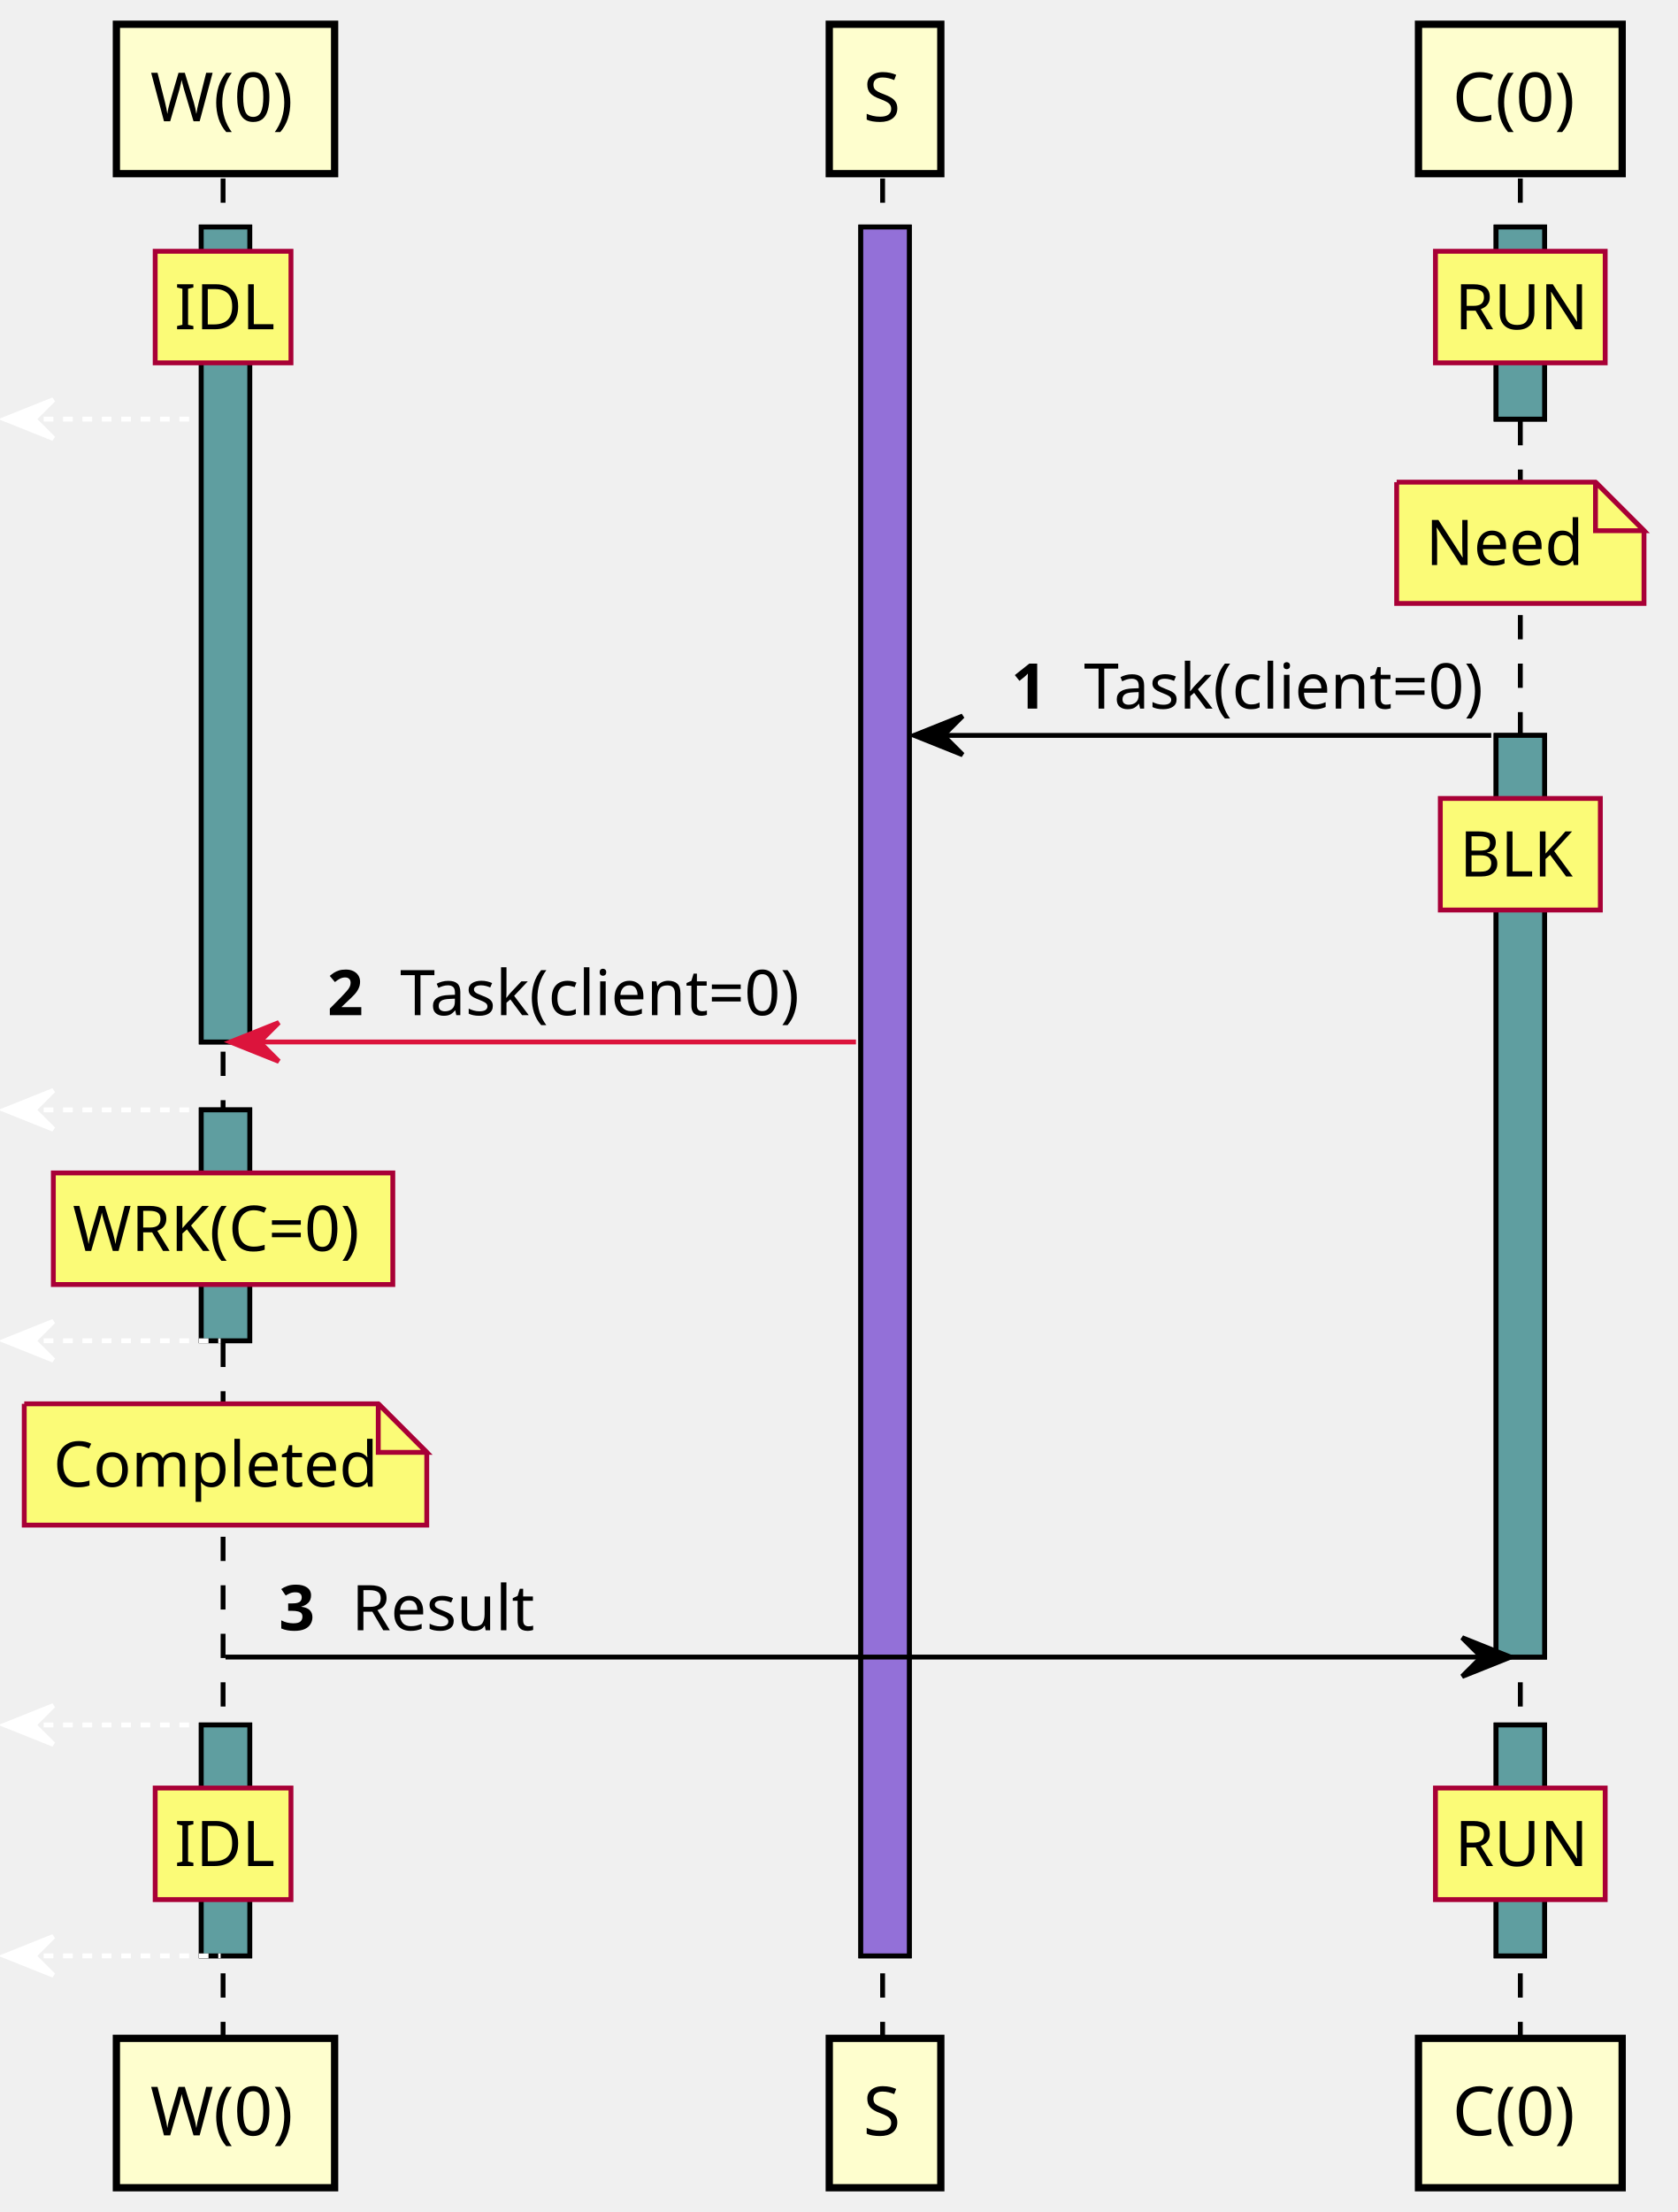
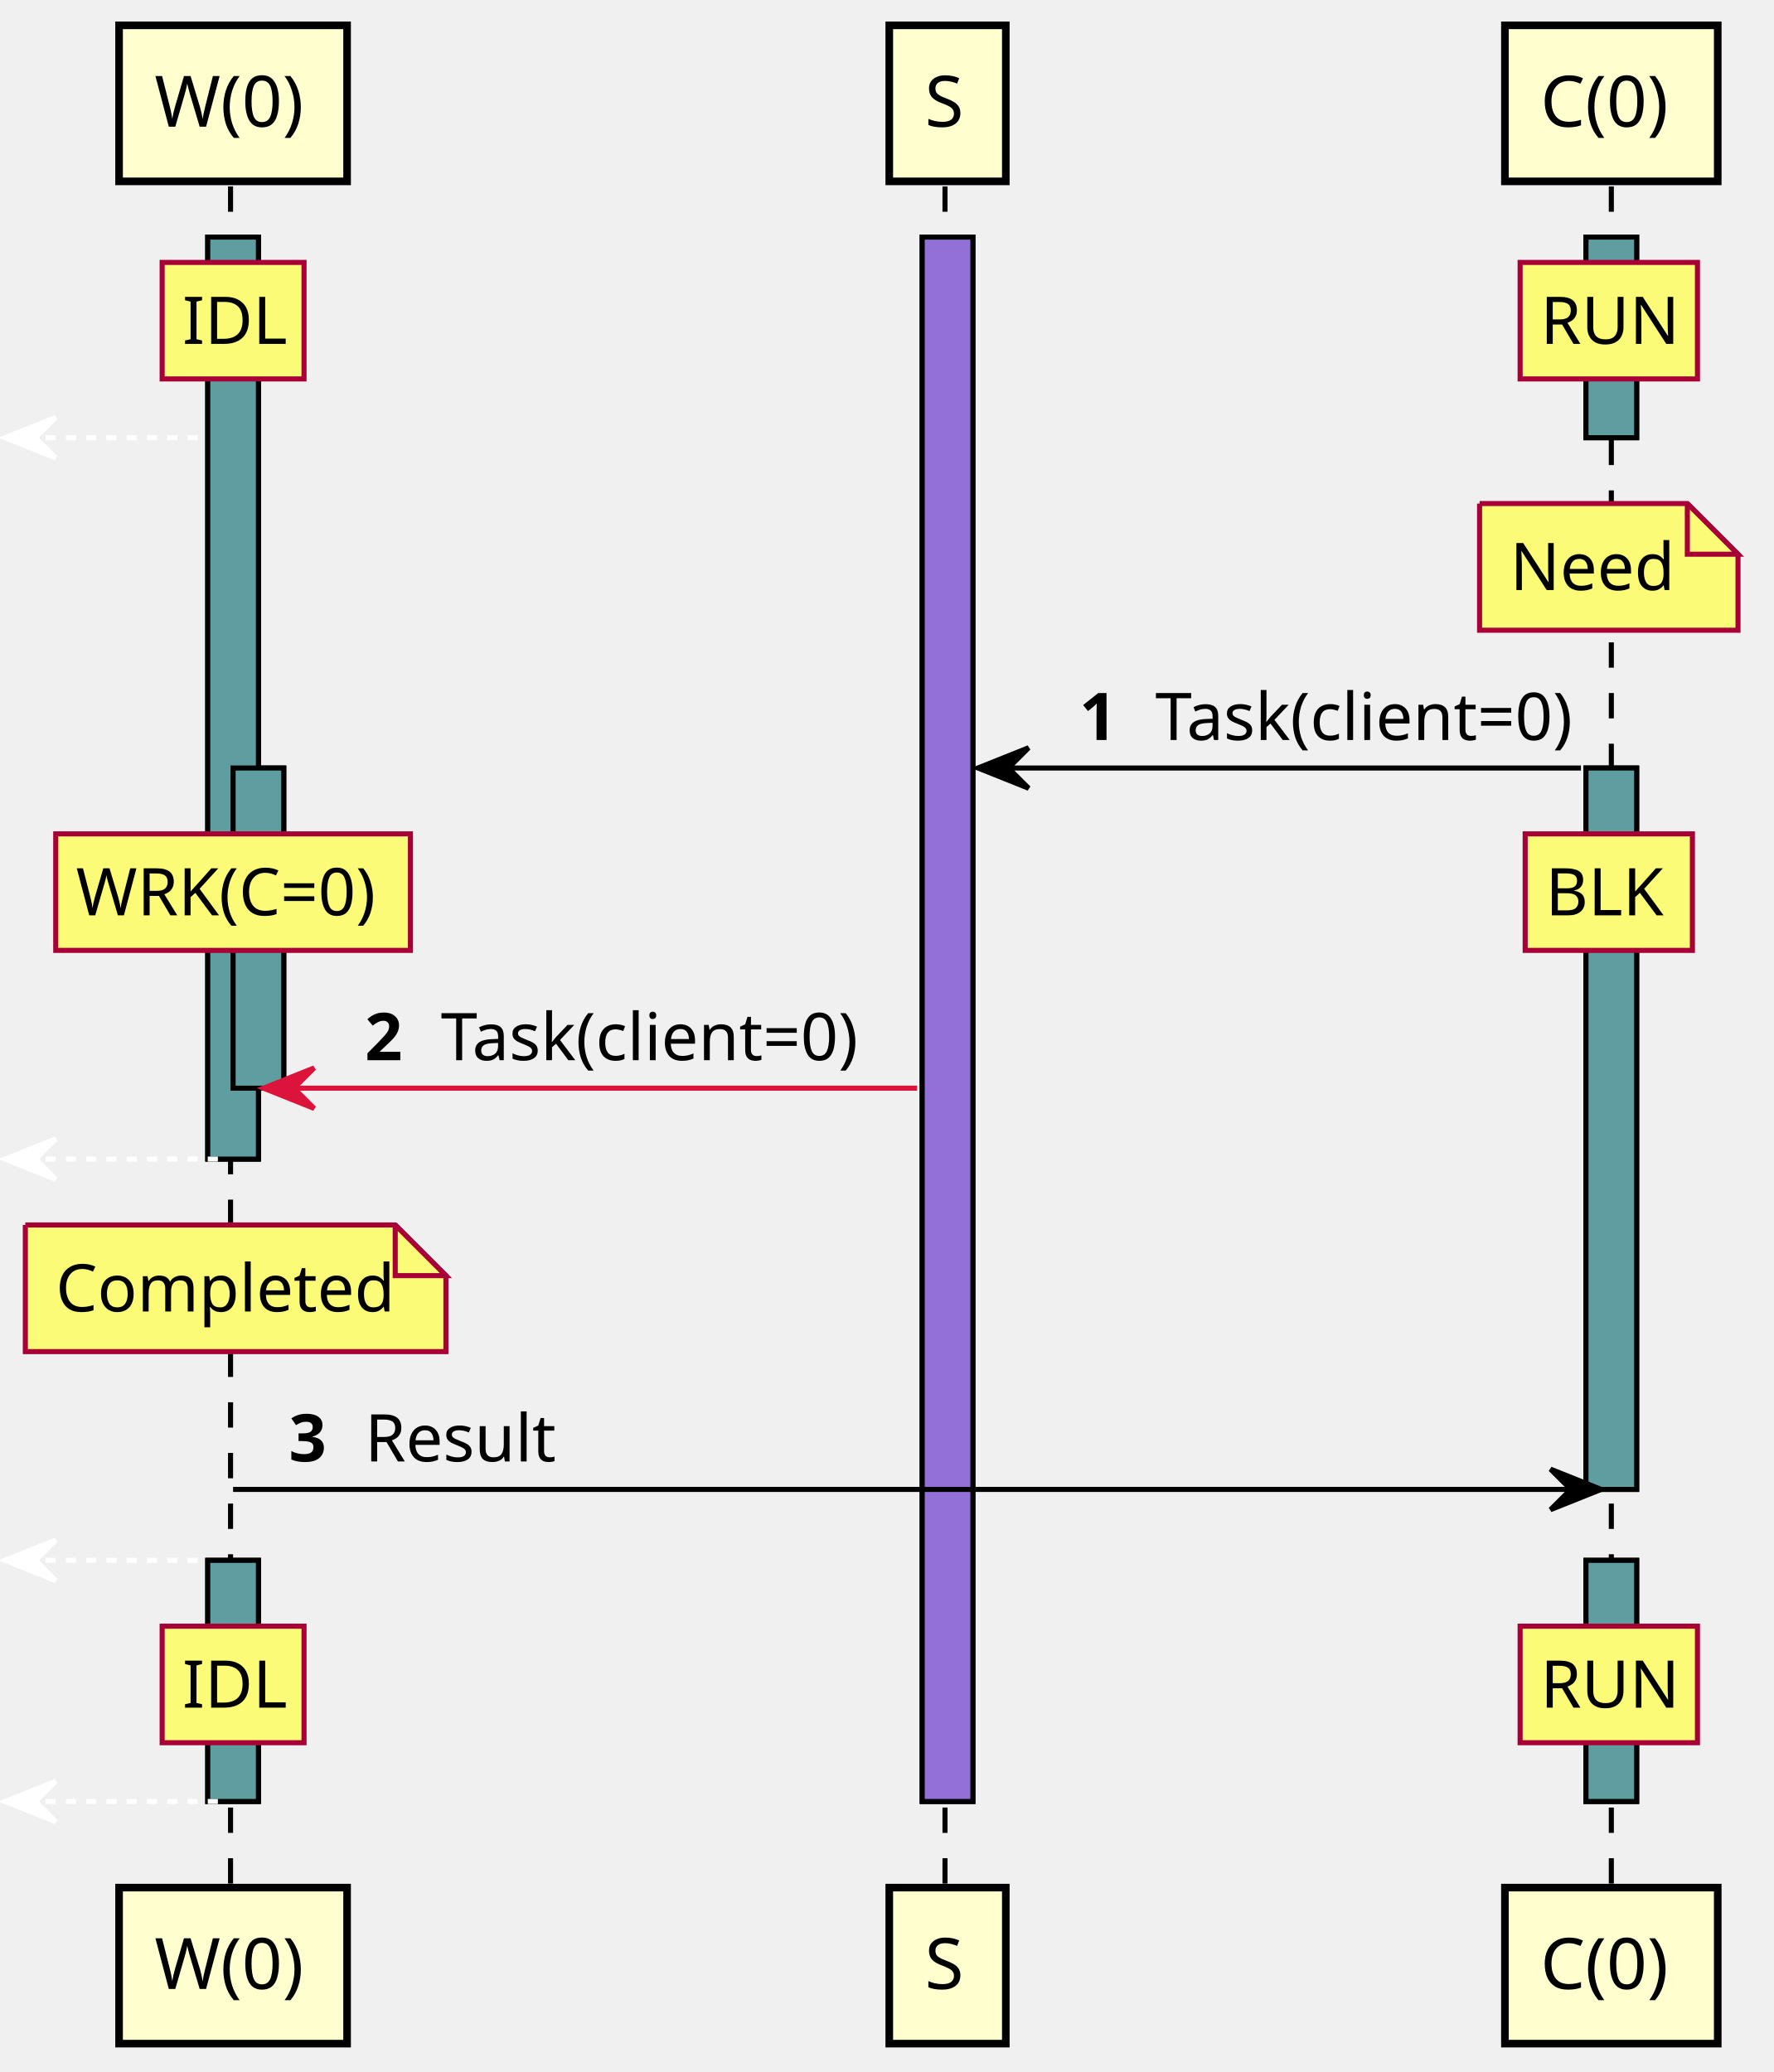
- <svg xmlns="http://www.w3.org/2000/svg" contentScriptType="application/ecmascript" contentStyleType="text/css" height="456px" preserveAspectRatio="none" style="width:346px;height:456px;" version="1.1" viewBox="0 0 346 456" width="346px" zoomAndPan="magnify">
+ <svg xmlns="http://www.w3.org/2000/svg" contentScriptType="application/ecmascript" contentStyleType="text/css" height="409px" preserveAspectRatio="none" style="width:350px;height:409px;" version="1.1" viewBox="0 0 350 409" width="350px" zoomAndPan="magnify">
  <defs />
  <g>
-     <rect fill="#5F9EA0" height="168" style="stroke:#000000;stroke-width:1.0;" width="10" x="41.5" y="46.8" />
-     <rect fill="#5F9EA0" height="47.6" style="stroke:#000000;stroke-width:1.0;" width="10" x="41.5" y="228.8" />
-     <rect fill="#5F9EA0" height="47.6" style="stroke:#000000;stroke-width:1.0;" width="10" x="41.5" y="355.6" />
-     <rect fill="#9370D8" height="356.4" style="stroke:#000000;stroke-width:1.0;" width="10" x="177.5" y="46.8" />
-     <rect fill="#5F9EA0" height="39.6" style="stroke:#000000;stroke-width:1.0;" width="10" x="308.5" y="46.8" />
-     <rect fill="#5F9EA0" height="190" style="stroke:#000000;stroke-width:1.0;" width="10" x="308.5" y="151.6" />
-     <rect fill="#5F9EA0" height="47.6" style="stroke:#000000;stroke-width:1.0;" width="10" x="308.5" y="355.6" />
-     <line style="stroke:#000000;stroke-width:1.0;stroke-dasharray:5.0,5.0;" x1="46" x2="46" y1="36.8" y2="421.2" />
-     <line style="stroke:#000000;stroke-width:1.0;stroke-dasharray:5.0,5.0;" x1="182" x2="182" y1="36.8" y2="421.2" />
-     <line style="stroke:#000000;stroke-width:1.0;stroke-dasharray:5.0,5.0;" x1="313.5" x2="313.5" y1="36.8" y2="421.2" />
-     <rect fill="#FEFECE" height="30.8" style="stroke:#000000;stroke-width:1.5;" width="45" x="24" y="5" />
-     <text fill="#000000" font-family="sans-serif" font-size="14" lengthAdjust="spacing" textLength="31" x="31" y="25.006">W(0)</text>
-     <rect fill="#FEFECE" height="30.8" style="stroke:#000000;stroke-width:1.5;" width="45" x="24" y="420.2" />
-     <text fill="#000000" font-family="sans-serif" font-size="14" lengthAdjust="spacing" textLength="31" x="31" y="440.206">W(0)</text>
-     <rect fill="#FEFECE" height="30.8" style="stroke:#000000;stroke-width:1.5;" width="23" x="171" y="5" />
-     <text fill="#000000" font-family="sans-serif" font-size="14" lengthAdjust="spacing" textLength="9" x="178" y="25.006">S</text>
-     <rect fill="#FEFECE" height="30.8" style="stroke:#000000;stroke-width:1.5;" width="23" x="171" y="420.2" />
-     <text fill="#000000" font-family="sans-serif" font-size="14" lengthAdjust="spacing" textLength="9" x="178" y="440.206">S</text>
-     <rect fill="#FEFECE" height="30.8" style="stroke:#000000;stroke-width:1.5;" width="42" x="292.5" y="5" />
-     <text fill="#000000" font-family="sans-serif" font-size="14" lengthAdjust="spacing" textLength="28" x="299.5" y="25.006">C(0)</text>
-     <rect fill="#FEFECE" height="30.8" style="stroke:#000000;stroke-width:1.5;" width="42" x="292.5" y="420.2" />
-     <text fill="#000000" font-family="sans-serif" font-size="14" lengthAdjust="spacing" textLength="28" x="299.5" y="440.206">C(0)</text>
-     <rect fill="#5F9EA0" height="168" style="stroke:#000000;stroke-width:1.0;" width="10" x="41.5" y="46.8" />
-     <rect fill="#5F9EA0" height="47.6" style="stroke:#000000;stroke-width:1.0;" width="10" x="41.5" y="228.8" />
-     <rect fill="#5F9EA0" height="47.6" style="stroke:#000000;stroke-width:1.0;" width="10" x="41.5" y="355.6" />
-     <rect fill="#9370D8" height="356.4" style="stroke:#000000;stroke-width:1.0;" width="10" x="177.5" y="46.8" />
-     <rect fill="#5F9EA0" height="39.6" style="stroke:#000000;stroke-width:1.0;" width="10" x="308.5" y="46.8" />
-     <rect fill="#5F9EA0" height="190" style="stroke:#000000;stroke-width:1.0;" width="10" x="308.5" y="151.6" />
-     <rect fill="#5F9EA0" height="47.6" style="stroke:#000000;stroke-width:1.0;" width="10" x="308.5" y="355.6" />
+     <rect fill="#5F9EA0" height="182" style="stroke:#000000;stroke-width:1.0;" width="10" x="41" y="46.8" />
+     <rect fill="#5F9EA0" height="63.2" style="stroke:#000000;stroke-width:1.0;" width="10" x="46" y="151.6" />
+     <rect fill="#5F9EA0" height="47.6" style="stroke:#000000;stroke-width:1.0;" width="10" x="41" y="308" />
+     <rect fill="#9370D8" height="308.8" style="stroke:#000000;stroke-width:1.0;" width="10" x="182" y="46.8" />
+     <rect fill="#5F9EA0" height="39.6" style="stroke:#000000;stroke-width:1.0;" width="10" x="313" y="46.8" />
+     <rect fill="#5F9EA0" height="142.4" style="stroke:#000000;stroke-width:1.0;" width="10" x="313" y="151.6" />
+     <rect fill="#5F9EA0" height="47.6" style="stroke:#000000;stroke-width:1.0;" width="10" x="313" y="308" />
+     <line style="stroke:#000000;stroke-width:1.0;stroke-dasharray:5.0,5.0;" x1="45.5" x2="45.5" y1="36.8" y2="373.6" />
+     <line style="stroke:#000000;stroke-width:1.0;stroke-dasharray:5.0,5.0;" x1="186.5" x2="186.5" y1="36.8" y2="373.6" />
+     <line style="stroke:#000000;stroke-width:1.0;stroke-dasharray:5.0,5.0;" x1="318" x2="318" y1="36.8" y2="373.6" />
+     <rect fill="#FEFECE" height="30.8" style="stroke:#000000;stroke-width:1.5;" width="45" x="23.5" y="5" />
+     <text fill="#000000" font-family="sans-serif" font-size="14" lengthAdjust="spacing" textLength="31" x="30.5" y="25.006">W(0)</text>
+     <rect fill="#FEFECE" height="30.8" style="stroke:#000000;stroke-width:1.5;" width="45" x="23.5" y="372.6" />
+     <text fill="#000000" font-family="sans-serif" font-size="14" lengthAdjust="spacing" textLength="31" x="30.5" y="392.606">W(0)</text>
+     <rect fill="#FEFECE" height="30.8" style="stroke:#000000;stroke-width:1.5;" width="23" x="175.5" y="5" />
+     <text fill="#000000" font-family="sans-serif" font-size="14" lengthAdjust="spacing" textLength="9" x="182.5" y="25.006">S</text>
+     <rect fill="#FEFECE" height="30.8" style="stroke:#000000;stroke-width:1.5;" width="23" x="175.5" y="372.6" />
+     <text fill="#000000" font-family="sans-serif" font-size="14" lengthAdjust="spacing" textLength="9" x="182.5" y="392.606">S</text>
+     <rect fill="#FEFECE" height="30.8" style="stroke:#000000;stroke-width:1.5;" width="42" x="297" y="5" />
+     <text fill="#000000" font-family="sans-serif" font-size="14" lengthAdjust="spacing" textLength="28" x="304" y="25.006">C(0)</text>
+     <rect fill="#FEFECE" height="30.8" style="stroke:#000000;stroke-width:1.5;" width="42" x="297" y="372.6" />
+     <text fill="#000000" font-family="sans-serif" font-size="14" lengthAdjust="spacing" textLength="28" x="304" y="392.606">C(0)</text>
+     <rect fill="#5F9EA0" height="182" style="stroke:#000000;stroke-width:1.0;" width="10" x="41" y="46.8" />
+     <rect fill="#5F9EA0" height="63.2" style="stroke:#000000;stroke-width:1.0;" width="10" x="46" y="151.6" />
+     <rect fill="#5F9EA0" height="47.6" style="stroke:#000000;stroke-width:1.0;" width="10" x="41" y="308" />
+     <rect fill="#9370D8" height="308.8" style="stroke:#000000;stroke-width:1.0;" width="10" x="182" y="46.8" />
+     <rect fill="#5F9EA0" height="39.6" style="stroke:#000000;stroke-width:1.0;" width="10" x="313" y="46.8" />
+     <rect fill="#5F9EA0" height="142.4" style="stroke:#000000;stroke-width:1.0;" width="10" x="313" y="151.6" />
+     <rect fill="#5F9EA0" height="47.6" style="stroke:#000000;stroke-width:1.0;" width="10" x="313" y="308" />
    <rect fill="#FBFB77" height="23" style="stroke:#A80036;stroke-width:1.0;" width="28" x="32" y="51.8" />
    <text fill="#000000" font-family="sans-serif" font-size="13" lengthAdjust="spacing" textLength="20" x="36" y="67.877">IDL</text>
-     <rect fill="#FBFB77" height="23" style="stroke:#A80036;stroke-width:1.0;" width="35" x="296" y="51.8" />
-     <text fill="#000000" font-family="sans-serif" font-size="13" lengthAdjust="spacing" textLength="27" x="300" y="67.877">RUN</text>
+     <rect fill="#FBFB77" height="23" style="stroke:#A80036;stroke-width:1.0;" width="35" x="300" y="51.8" />
+     <text fill="#000000" font-family="sans-serif" font-size="13" lengthAdjust="spacing" textLength="27" x="304" y="67.877">RUN</text>
    <polygon fill="#FFFFFF" points="11,82.4,1,86.4,11,90.4,7,86.4" style="stroke:#FFFFFF;stroke-width:1.0;" />
-     <line style="stroke:#FFFFFF;stroke-width:1.0;stroke-dasharray:2.0,2.0;" x1="5" x2="40.5" y1="86.4" y2="86.4" />
-     <path d="M288,99.4 L288,124.4 L339,124.4 L339,109.4 L329,99.4 L288,99.4 " fill="#FBFB77" style="stroke:#A80036;stroke-width:1.0;" />
-     <path d="M329,99.4 L329,109.4 L339,109.4 L329,99.4 " fill="#FBFB77" style="stroke:#A80036;stroke-width:1.0;" />
-     <text fill="#000000" font-family="sans-serif" font-size="13" lengthAdjust="spacing" textLength="30" x="294" y="116.477">Need</text>
-     <polygon fill="#000000" points="198.5,147.6,188.5,151.6,198.5,155.6,194.5,151.6" style="stroke:#000000;stroke-width:1.0;" />
-     <line style="stroke:#000000;stroke-width:1.0;" x1="192.5" x2="307.5" y1="151.6" y2="151.6" />
-     <text fill="#000000" font-family="sans-serif" font-size="13" lengthAdjust="spacing" textLength="0" x="208.5" y="146.077" />
-     <text fill="#000000" font-family="sans-serif" font-size="13" font-weight="bold" lengthAdjust="spacing" textLength="7" x="208.5" y="146.077">1</text>
-     <text fill="#000000" font-family="sans-serif" font-size="13" lengthAdjust="spacing" textLength="0" x="219.5" y="146.077" />
-     <text fill="#000000" font-family="sans-serif" font-size="13" lengthAdjust="spacing" textLength="83" x="223.5" y="146.077">Task(client=0)</text>
-     <rect fill="#FBFB77" height="23" style="stroke:#A80036;stroke-width:1.0;" width="33" x="297" y="164.6" />
-     <text fill="#000000" font-family="sans-serif" font-size="13" lengthAdjust="spacing" textLength="25" x="301" y="180.677">BLK</text>
-     <polygon fill="#DC143C" points="57.5,210.8,47.5,214.8,57.5,218.8,53.5,214.8" style="stroke:#DC143C;stroke-width:1.0;" />
-     <line style="stroke:#DC143C;stroke-width:1.0;" x1="51.5" x2="176.5" y1="214.8" y2="214.8" />
-     <text fill="#000000" font-family="sans-serif" font-size="13" lengthAdjust="spacing" textLength="0" x="67.5" y="209.277" />
-     <text fill="#000000" font-family="sans-serif" font-size="13" font-weight="bold" lengthAdjust="spacing" textLength="7" x="67.5" y="209.277">2</text>
-     <text fill="#000000" font-family="sans-serif" font-size="13" lengthAdjust="spacing" textLength="0" x="78.5" y="209.277" />
-     <text fill="#000000" font-family="sans-serif" font-size="13" lengthAdjust="spacing" textLength="83" x="82.5" y="209.277">Task(client=0)</text>
+     <line style="stroke:#FFFFFF;stroke-width:1.0;stroke-dasharray:2.0,2.0;" x1="5" x2="40" y1="86.4" y2="86.4" />
+     <path d="M292,99.4 L292,124.4 L343,124.4 L343,109.4 L333,99.4 L292,99.4 " fill="#FBFB77" style="stroke:#A80036;stroke-width:1.0;" />
+     <path d="M333,99.4 L333,109.4 L343,109.4 L333,99.4 " fill="#FBFB77" style="stroke:#A80036;stroke-width:1.0;" />
+     <text fill="#000000" font-family="sans-serif" font-size="13" lengthAdjust="spacing" textLength="30" x="298" y="116.477">Need</text>
+     <polygon fill="#000000" points="203,147.6,193,151.6,203,155.6,199,151.6" style="stroke:#000000;stroke-width:1.0;" />
+     <line style="stroke:#000000;stroke-width:1.0;" x1="197" x2="312" y1="151.6" y2="151.6" />
+     <text fill="#000000" font-family="sans-serif" font-size="13" lengthAdjust="spacing" textLength="0" x="213" y="146.077" />
+     <text fill="#000000" font-family="sans-serif" font-size="13" font-weight="bold" lengthAdjust="spacing" textLength="7" x="213" y="146.077">1</text>
+     <text fill="#000000" font-family="sans-serif" font-size="13" lengthAdjust="spacing" textLength="0" x="224" y="146.077" />
+     <text fill="#000000" font-family="sans-serif" font-size="13" lengthAdjust="spacing" textLength="83" x="228" y="146.077">Task(client=0)</text>
+     <rect fill="#FBFB77" height="23" style="stroke:#A80036;stroke-width:1.0;" width="33" x="301" y="164.6" />
+     <text fill="#000000" font-family="sans-serif" font-size="13" lengthAdjust="spacing" textLength="25" x="305" y="180.677">BLK</text>
+     <rect fill="#FBFB77" height="23" style="stroke:#A80036;stroke-width:1.0;" width="70" x="11" y="164.6" />
+     <text fill="#000000" font-family="sans-serif" font-size="13" lengthAdjust="spacing" textLength="62" x="15" y="180.677">WRK(C=0)</text>
+     <polygon fill="#DC143C" points="62,210.8,52,214.8,62,218.8,58,214.8" style="stroke:#DC143C;stroke-width:1.0;" />
+     <line style="stroke:#DC143C;stroke-width:1.0;" x1="56" x2="181" y1="214.8" y2="214.8" />
+     <text fill="#000000" font-family="sans-serif" font-size="13" lengthAdjust="spacing" textLength="0" x="72" y="209.277" />
+     <text fill="#000000" font-family="sans-serif" font-size="13" font-weight="bold" lengthAdjust="spacing" textLength="7" x="72" y="209.277">2</text>
+     <text fill="#000000" font-family="sans-serif" font-size="13" lengthAdjust="spacing" textLength="0" x="83" y="209.277" />
+     <text fill="#000000" font-family="sans-serif" font-size="13" lengthAdjust="spacing" textLength="83" x="87" y="209.277">Task(client=0)</text>
    <polygon fill="#FFFFFF" points="11,224.8,1,228.8,11,232.8,7,228.8" style="stroke:#FFFFFF;stroke-width:1.0;" />
-     <line style="stroke:#FFFFFF;stroke-width:1.0;stroke-dasharray:2.0,2.0;" x1="5" x2="40.5" y1="228.8" y2="228.8" />
-     <rect fill="#FBFB77" height="23" style="stroke:#A80036;stroke-width:1.0;" width="70" x="11" y="241.8" />
-     <text fill="#000000" font-family="sans-serif" font-size="13" lengthAdjust="spacing" textLength="62" x="15" y="257.877">WRK(C=0)</text>
-     <polygon fill="#FFFFFF" points="11,272.4,1,276.4,11,280.4,7,276.4" style="stroke:#FFFFFF;stroke-width:1.0;" />
-     <line style="stroke:#FFFFFF;stroke-width:1.0;stroke-dasharray:2.0,2.0;" x1="5" x2="45.5" y1="276.4" y2="276.4" />
-     <path d="M5,289.4 L5,314.4 L88,314.4 L88,299.4 L78,289.4 L5,289.4 " fill="#FBFB77" style="stroke:#A80036;stroke-width:1.0;" />
-     <path d="M78,289.4 L78,299.4 L88,299.4 L78,289.4 " fill="#FBFB77" style="stroke:#A80036;stroke-width:1.0;" />
-     <text fill="#000000" font-family="sans-serif" font-size="13" lengthAdjust="spacing" textLength="62" x="11" y="306.477">Completed</text>
-     <polygon fill="#000000" points="301.5,337.6,311.5,341.6,301.5,345.6,305.5,341.6" style="stroke:#000000;stroke-width:1.0;" />
-     <line style="stroke:#000000;stroke-width:1.0;" x1="46.5" x2="307.5" y1="341.6" y2="341.6" />
-     <text fill="#000000" font-family="sans-serif" font-size="13" lengthAdjust="spacing" textLength="0" x="57.5" y="336.077" />
-     <text fill="#000000" font-family="sans-serif" font-size="13" font-weight="bold" lengthAdjust="spacing" textLength="7" x="57.5" y="336.077">3</text>
-     <text fill="#000000" font-family="sans-serif" font-size="13" lengthAdjust="spacing" textLength="0" x="68.5" y="336.077" />
-     <text fill="#000000" font-family="sans-serif" font-size="13" lengthAdjust="spacing" textLength="37" x="72.5" y="336.077">Result</text>
+     <line style="stroke:#FFFFFF;stroke-width:1.0;stroke-dasharray:2.0,2.0;" x1="5" x2="45" y1="228.8" y2="228.8" />
+     <path d="M5,241.8 L5,266.8 L88,266.8 L88,251.8 L78,241.8 L5,241.8 " fill="#FBFB77" style="stroke:#A80036;stroke-width:1.0;" />
+     <path d="M78,241.8 L78,251.8 L88,251.8 L78,241.8 " fill="#FBFB77" style="stroke:#A80036;stroke-width:1.0;" />
+     <text fill="#000000" font-family="sans-serif" font-size="13" lengthAdjust="spacing" textLength="62" x="11" y="258.877">Completed</text>
+     <polygon fill="#000000" points="306,290,316,294,306,298,310,294" style="stroke:#000000;stroke-width:1.0;" />
+     <line style="stroke:#000000;stroke-width:1.0;" x1="46" x2="312" y1="294" y2="294" />
+     <text fill="#000000" font-family="sans-serif" font-size="13" lengthAdjust="spacing" textLength="0" x="57" y="288.477" />
+     <text fill="#000000" font-family="sans-serif" font-size="13" font-weight="bold" lengthAdjust="spacing" textLength="7" x="57" y="288.477">3</text>
+     <text fill="#000000" font-family="sans-serif" font-size="13" lengthAdjust="spacing" textLength="0" x="68" y="288.477" />
+     <text fill="#000000" font-family="sans-serif" font-size="13" lengthAdjust="spacing" textLength="37" x="72" y="288.477">Result</text>
+     <polygon fill="#FFFFFF" points="11,304,1,308,11,312,7,308" style="stroke:#FFFFFF;stroke-width:1.0;" />
+     <line style="stroke:#FFFFFF;stroke-width:1.0;stroke-dasharray:2.0,2.0;" x1="5" x2="40" y1="308" y2="308" />
+     <rect fill="#FBFB77" height="23" style="stroke:#A80036;stroke-width:1.0;" width="28" x="32" y="321" />
+     <text fill="#000000" font-family="sans-serif" font-size="13" lengthAdjust="spacing" textLength="20" x="36" y="337.077">IDL</text>
+     <rect fill="#FBFB77" height="23" style="stroke:#A80036;stroke-width:1.0;" width="35" x="300" y="321" />
+     <text fill="#000000" font-family="sans-serif" font-size="13" lengthAdjust="spacing" textLength="27" x="304" y="337.077">RUN</text>
    <polygon fill="#FFFFFF" points="11,351.6,1,355.6,11,359.6,7,355.6" style="stroke:#FFFFFF;stroke-width:1.0;" />
-     <line style="stroke:#FFFFFF;stroke-width:1.0;stroke-dasharray:2.0,2.0;" x1="5" x2="40.5" y1="355.6" y2="355.6" />
-     <rect fill="#FBFB77" height="23" style="stroke:#A80036;stroke-width:1.0;" width="28" x="32" y="368.6" />
-     <text fill="#000000" font-family="sans-serif" font-size="13" lengthAdjust="spacing" textLength="20" x="36" y="384.677">IDL</text>
-     <rect fill="#FBFB77" height="23" style="stroke:#A80036;stroke-width:1.0;" width="35" x="296" y="368.6" />
-     <text fill="#000000" font-family="sans-serif" font-size="13" lengthAdjust="spacing" textLength="27" x="300" y="384.677">RUN</text>
-     <polygon fill="#FFFFFF" points="11,399.2,1,403.2,11,407.2,7,403.2" style="stroke:#FFFFFF;stroke-width:1.0;" />
-     <line style="stroke:#FFFFFF;stroke-width:1.0;stroke-dasharray:2.0,2.0;" x1="5" x2="45.5" y1="403.2" y2="403.2" />
+     <line style="stroke:#FFFFFF;stroke-width:1.0;stroke-dasharray:2.0,2.0;" x1="5" x2="45" y1="355.6" y2="355.6" />
  </g>
</svg>
